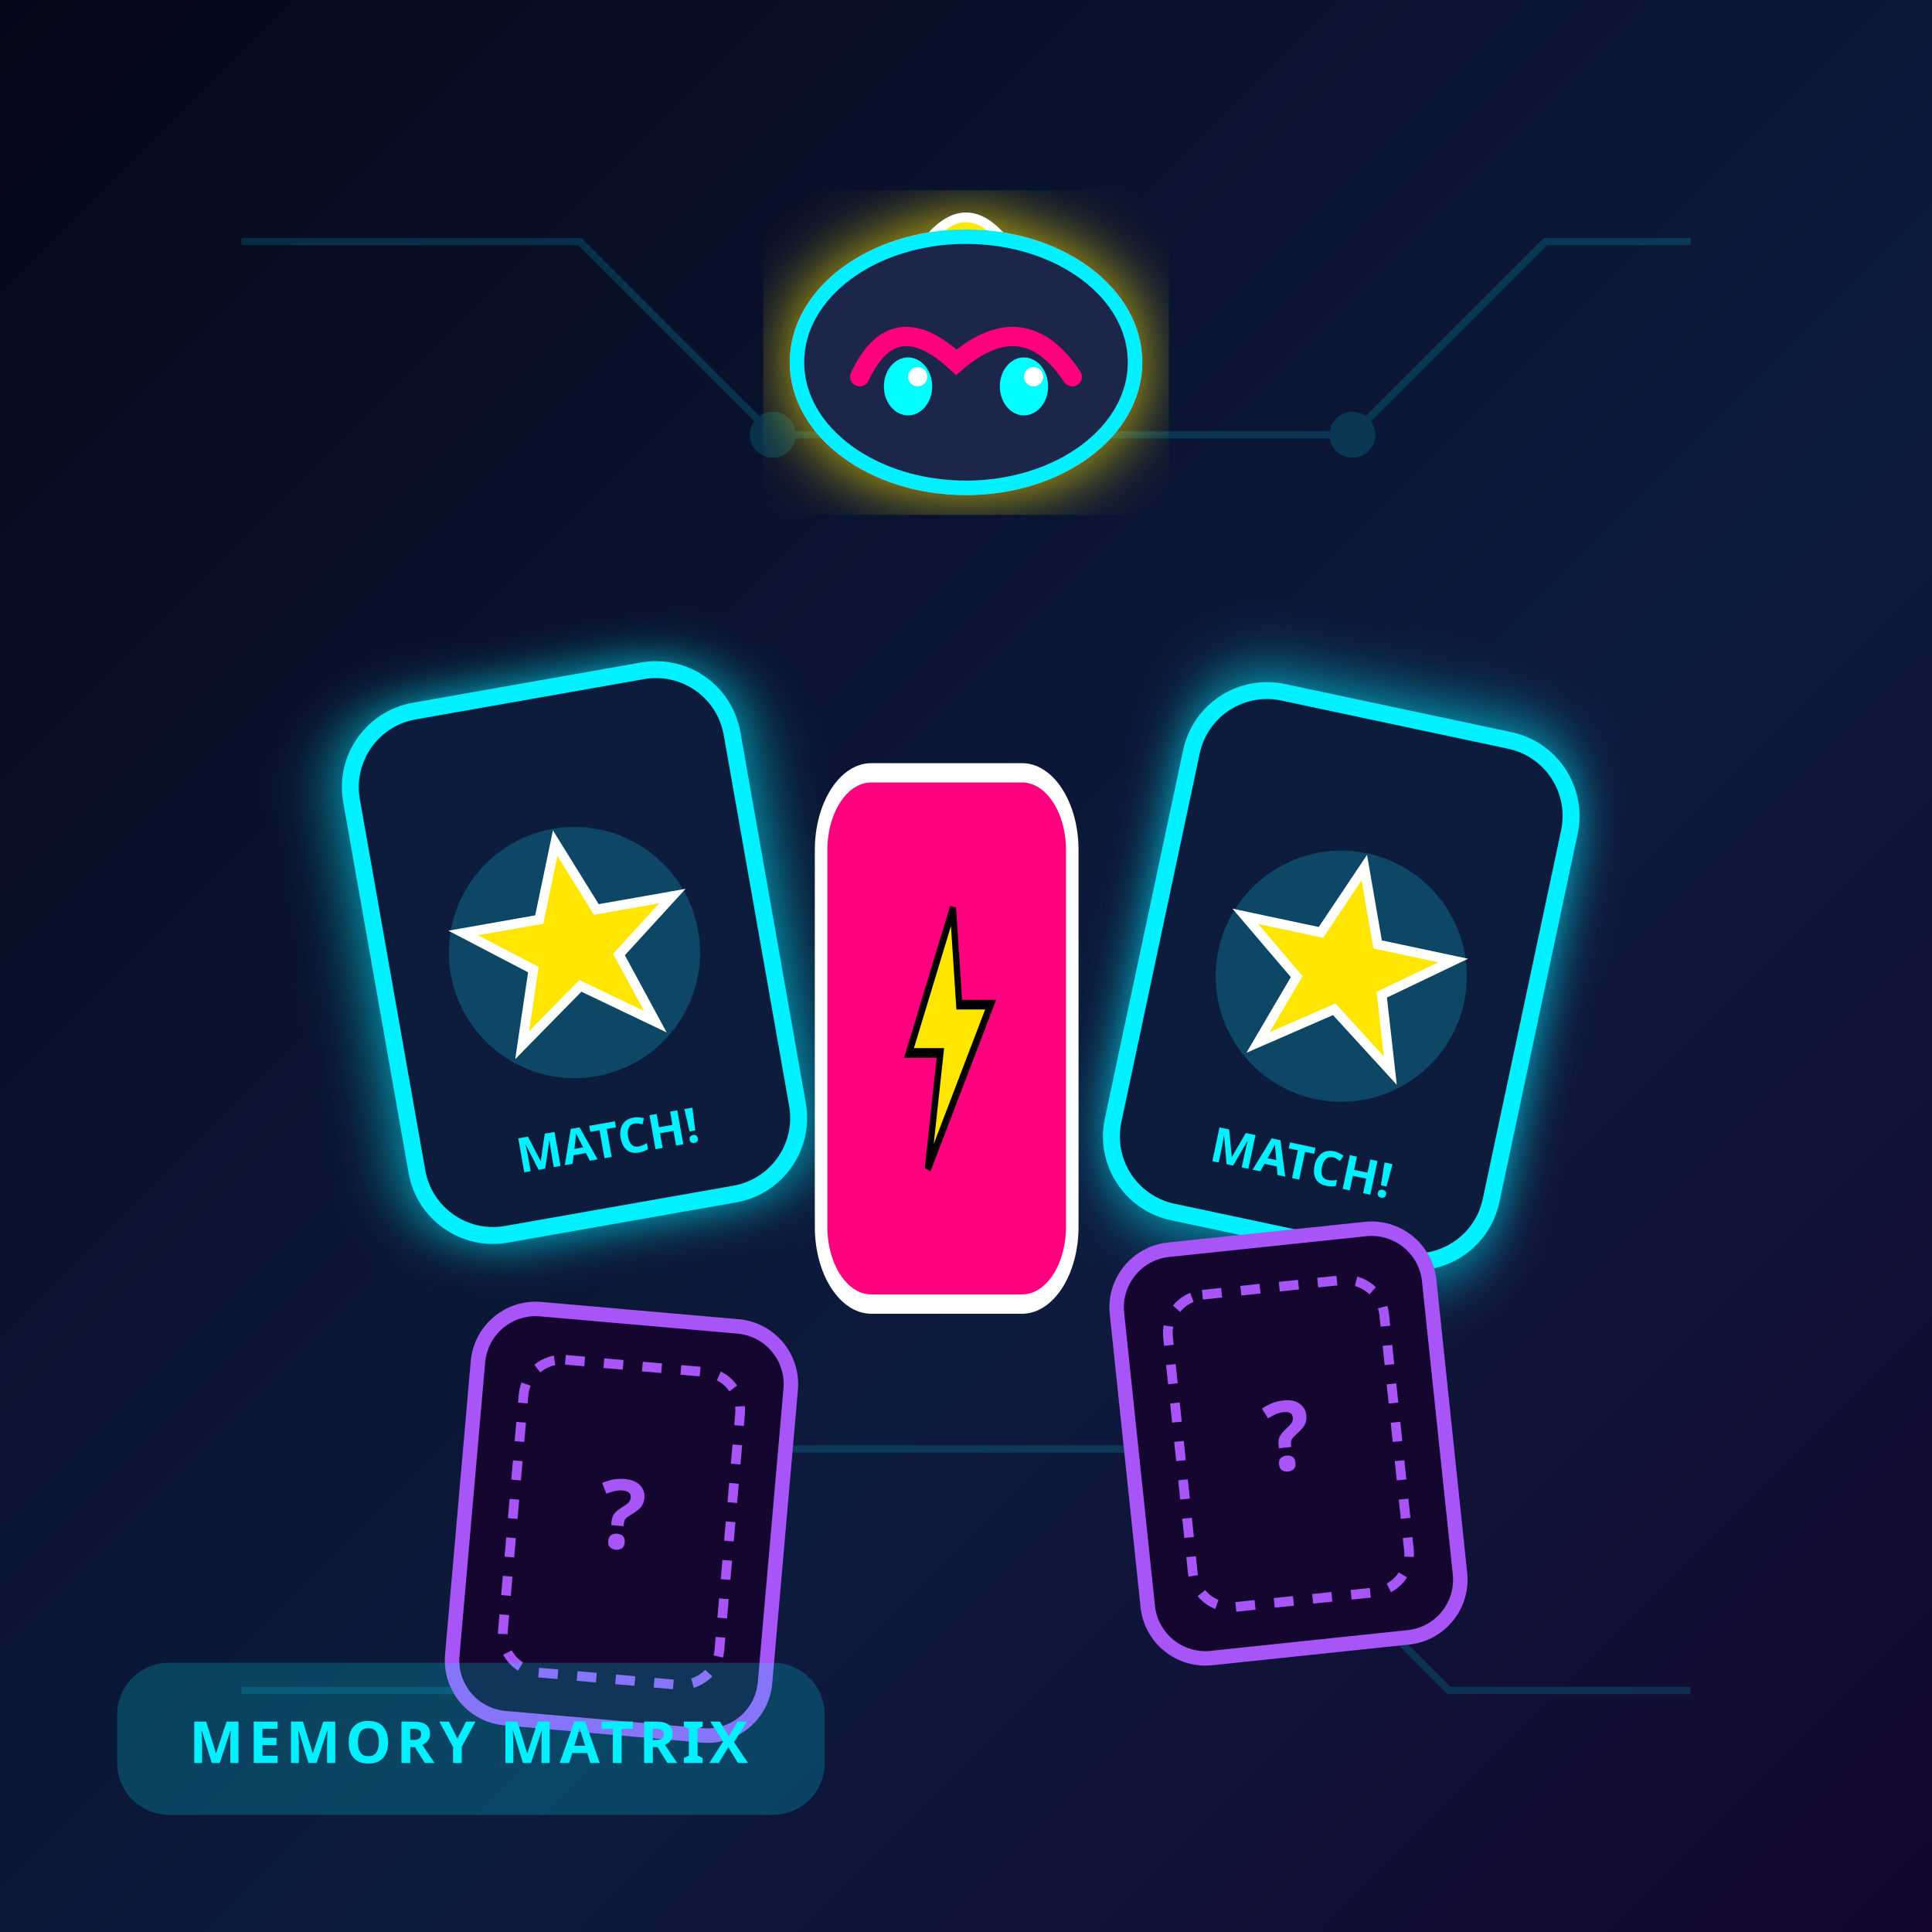
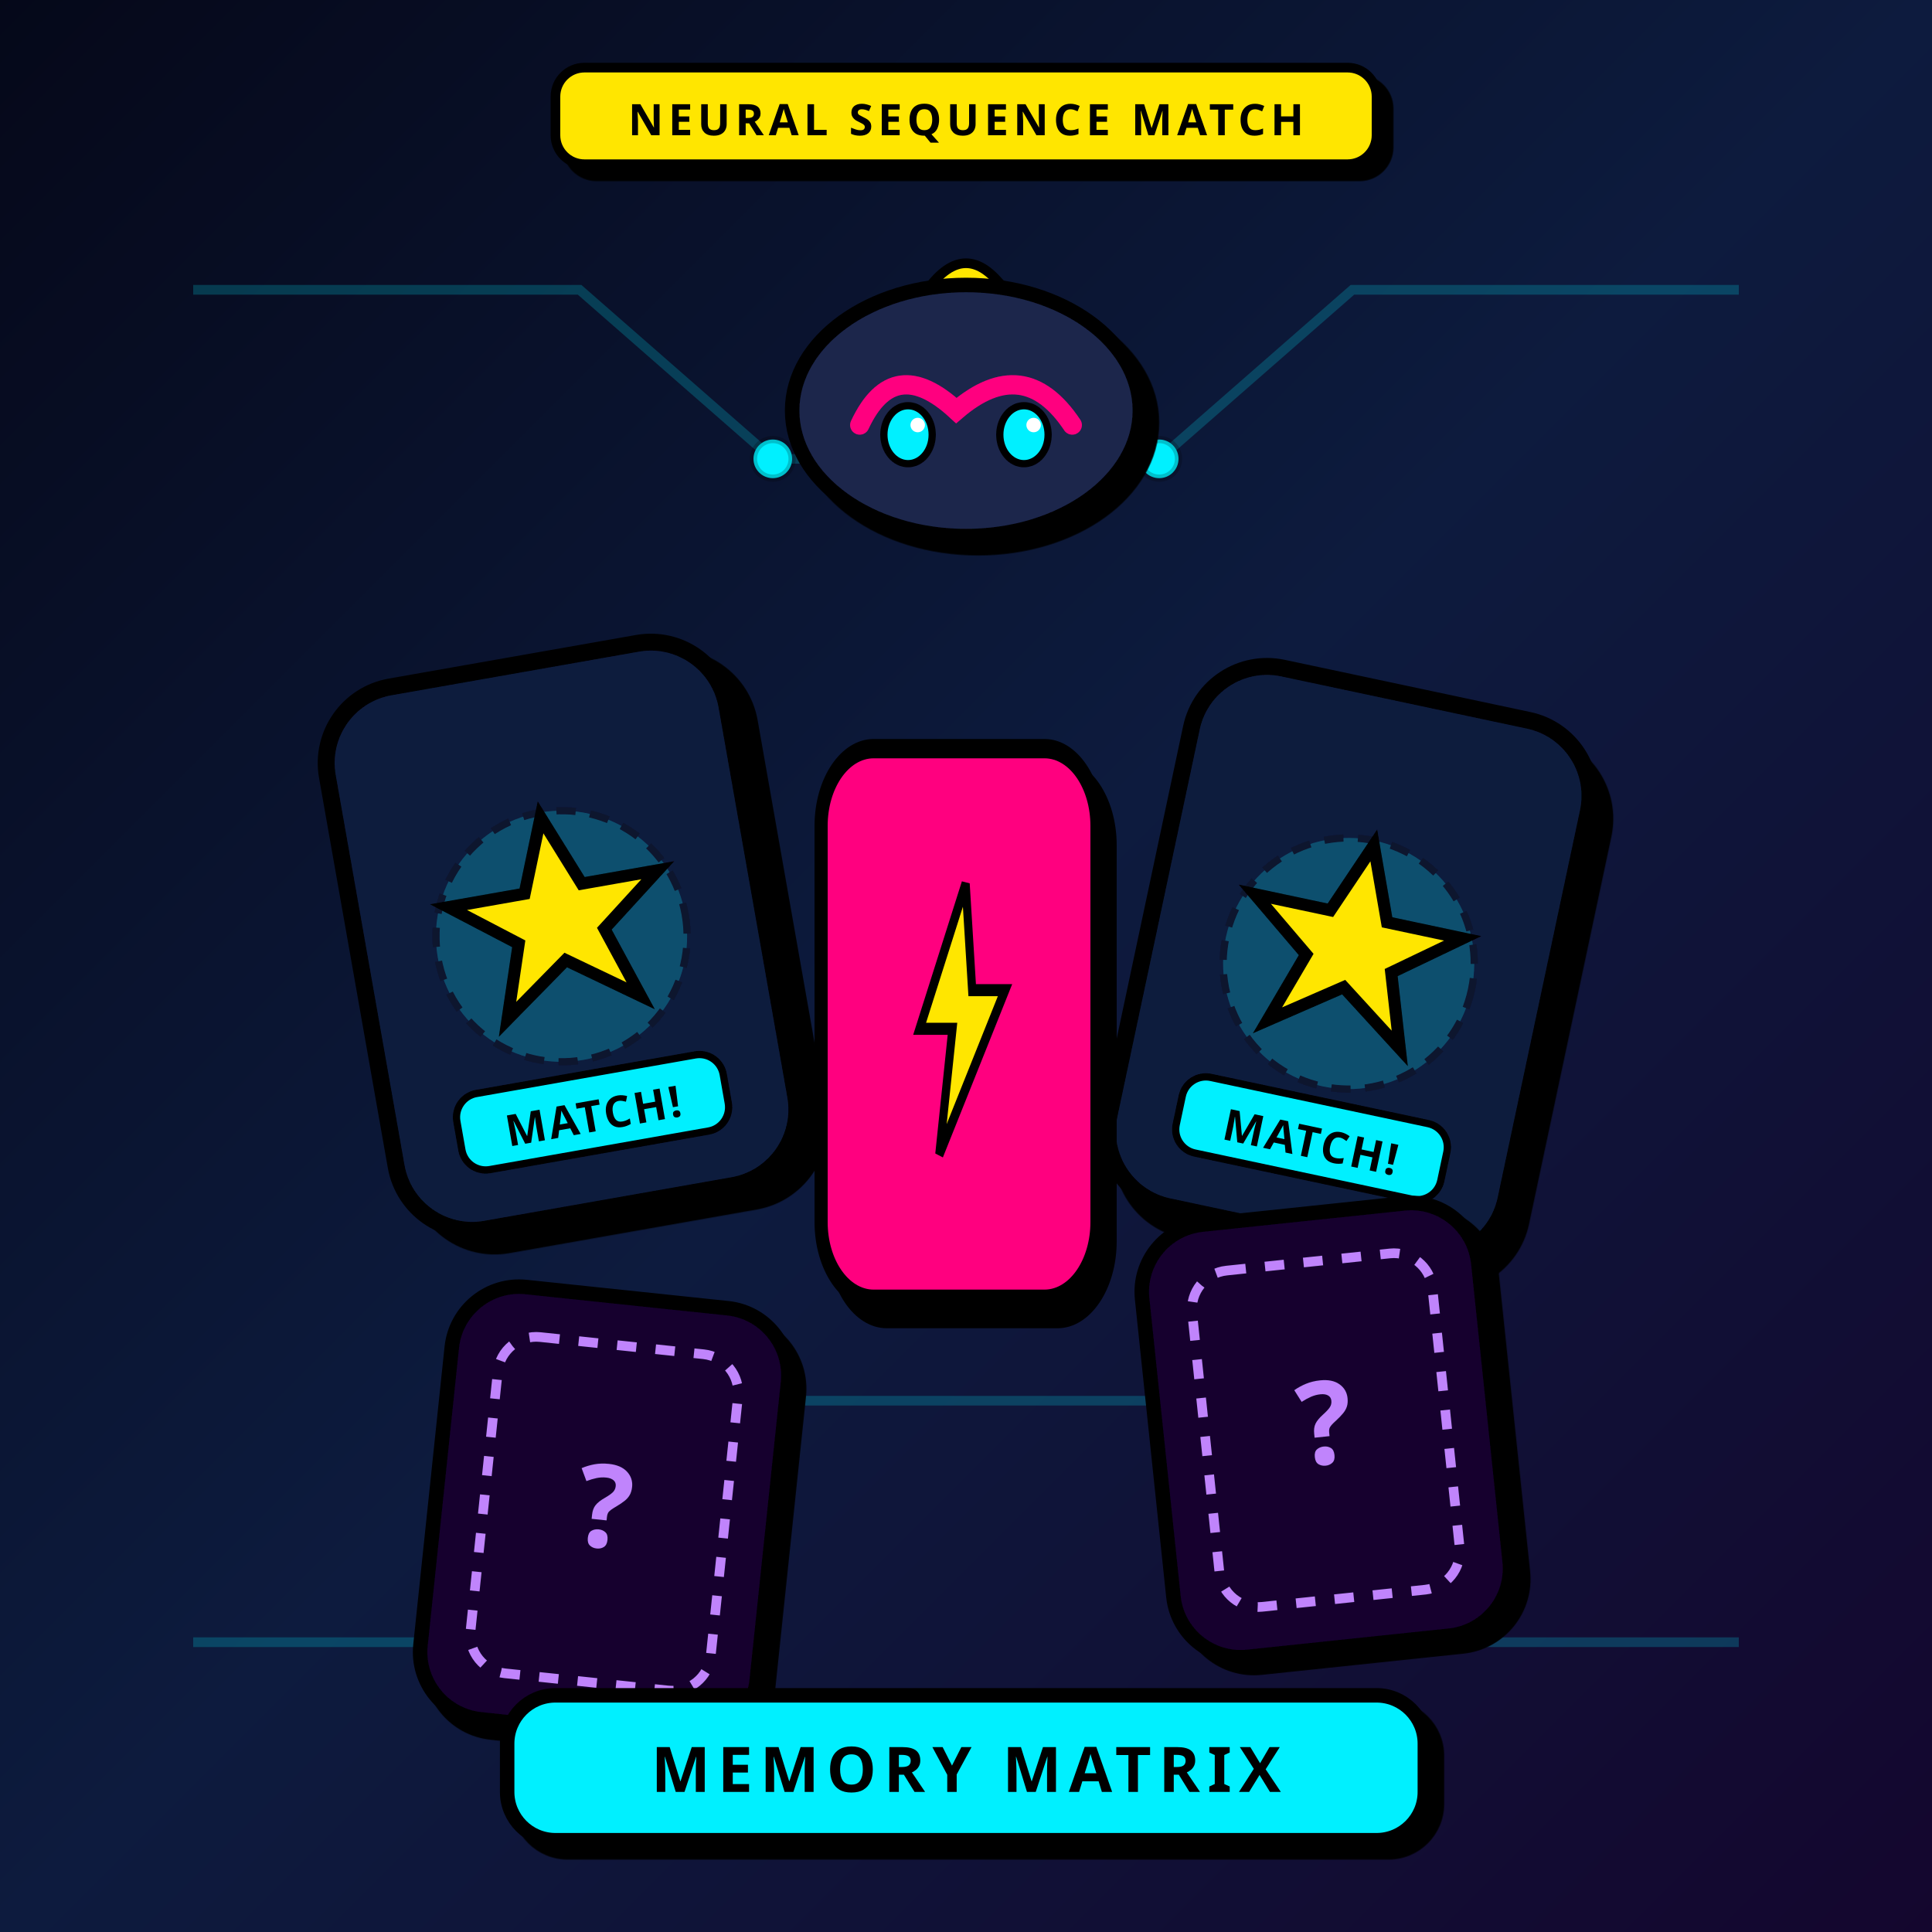
<svg xmlns="http://www.w3.org/2000/svg" viewBox="0 0 400 400" width="100%" height="100%">
  <defs>
-     <linearGradient id="memBg" x1="0%" y1="0%" x2="100%" y2="100%">
+     <linearGradient id="memBgDark" x1="0%" y1="0%" x2="100%" y2="100%">
      <stop offset="0%" stop-color="#050819" />
-       <stop offset="60%" stop-color="#0d1b3e" />
-       <stop offset="100%" stop-color="#14062e" />
+       <stop offset="50%" stop-color="#0D1B3E" />
+       <stop offset="100%" stop-color="#14062E" />
    </linearGradient>
-     <filter id="cardGlow">
-       <feDropShadow dx="0" dy="0" stdDeviation="6" flood-color="#00f0ff" flood-opacity="0.8" />
+     <linearGradient id="memBgLight" x1="0%" y1="0%" x2="100%" y2="100%">
+       <stop offset="0%" stop-color="#FFFDF0" />
+       <stop offset="50%" stop-color="#FFF8E7" />
+       <stop offset="100%" stop-color="#E0F2FE" />
+     </linearGradient>
+     <filter id="brutalShadow" x="-10%" y="-10%" width="130%" height="130%">
+       <feDropShadow dx="4" dy="4" stdDeviation="0" flood-color="#000000" flood-opacity="1" />
    </filter>
-     <filter id="goldGlow">
-       <feDropShadow dx="0" dy="0" stdDeviation="7" flood-color="#ffe600" flood-opacity="0.85" />
+     <filter id="brutalShadowSm" x="-10%" y="-10%" width="130%" height="130%">
+       <feDropShadow dx="2.5" dy="2.5" stdDeviation="0" flood-color="#000000" flood-opacity="1" />
    </filter>
  </defs>
-   <rect width="400" height="400" fill="url(#memBg)" />
-   <g stroke="#00f0ff" stroke-width="1.5" opacity="0.15">
-     <path d="M 50,50 L 120,50 L 160,90 L 280,90 L 320,50 L 350,50" fill="none" />
-     <path d="M 50,350 L 100,350 L 150,300 L 250,300 L 300,350 L 350,350" fill="none" />
-     <circle cx="160" cy="90" r="4" fill="#00f0ff" />
-     <circle cx="280" cy="90" r="4" fill="#00f0ff" />
+   <style>
+     .theme-bg { fill: url(#memBgDark); }
+     .theme-grid-line { stroke: #00F0FF; stroke-opacity: 0.2; }
+     .theme-card-bg { fill: #0D1B3E; stroke: #000000; }
+     .theme-card-back { fill: #14062E; stroke: #000000; }
+     .theme-brain-dome { fill: #1B254B; stroke: #000000; }
+     .theme-badge-rect { fill: #00F0FF; stroke: #000000; }
+     .theme-badge-text { fill: #000000; }
+     .theme-tag-rect { fill: #FFE600; stroke: #000000; }
+     .theme-tag-text { fill: #000000; }
+ 
+     @media (prefers-color-scheme: light) {
+       .theme-bg { fill: url(#memBgLight); }
+       .theme-grid-line { stroke: #000000; stroke-opacity: 0.1; }
+       .theme-card-bg { fill: #FFFFFF; stroke: #000000; }
+       .theme-card-back { fill: #F1F5F9; stroke: #000000; }
+       .theme-brain-dome { fill: #FFFFFF; stroke: #000000; }
+       .theme-badge-rect { fill: #00F0FF; stroke: #000000; }
+       .theme-badge-text { fill: #000000; }
+       .theme-tag-rect { fill: #FFE600; stroke: #000000; }
+       .theme-tag-text { fill: #000000; }
+     }
+   </style>
+   <rect width="400" height="400" class="theme-bg" />
+   <g class="theme-grid-line" stroke-width="2" fill="none">
+     <path d="M 40,60 L 120,60 L 160,95 L 240,95 L 280,60 L 360,60" />
+     <path d="M 40,340 L 100,340 L 150,290 L 250,290 L 300,340 L 360,340" />
+     <circle cx="160" cy="95" r="4" fill="#00F0FF" stroke="#000000" stroke-width="1.5" />
+     <circle cx="240" cy="95" r="4" fill="#00F0FF" stroke="#000000" stroke-width="1.5" />
+     <circle cx="150" cy="290" r="4" fill="#FFE600" stroke="#000000" stroke-width="1.5" />
+     <circle cx="250" cy="290" r="4" fill="#FFE600" stroke="#000000" stroke-width="1.5" />
  </g>
-   <g transform="translate(200, 75)" filter="url(#goldGlow)">
-     <path d="M -8,-25 Q 0,-35 8,-25 Q 12,-15 4,-12 L -4,-12 Q -12,-15 -8,-25" fill="#ffe600" stroke="#fff" stroke-width="2" />
-     <ellipse cx="0" cy="0" rx="35" ry="26" fill="#1b254b" stroke="#00f0ff" stroke-width="3" />
-     <path d="M -22,3 Q -15,-12 -2,0 Q 12,-12 22,3" stroke="#ff007f" stroke-width="4" fill="none" stroke-linecap="round" />
-     <ellipse cx="-12" cy="5" rx="5" ry="6" fill="#00ffff" />
-     <ellipse cx="12" cy="5" rx="5" ry="6" fill="#00ffff" />
-     <circle cx="-10" cy="3" r="2" fill="#ffffff" />
-     <circle cx="14" cy="3" r="2" fill="#ffffff" />
+   <g transform="translate(200, 85)" filter="url(#brutalShadowSm)">
+     <path d="M -8,-25 Q 0,-36 8,-25 Q 12,-15 4,-12 L -4,-12 Q -12,-15 -8,-25" fill="#FFE600" stroke="#000000" stroke-width="2" />
+     <line x1="-4" y1="-12" x2="4" y2="-12" stroke="#000000" stroke-width="2" />
+     <ellipse cx="0" cy="0" rx="36" ry="26" class="theme-brain-dome" stroke-width="3" />
+     <path d="M -22,3 Q -15,-12 -2,0 Q 12,-12 22,3" stroke="#FF007F" stroke-width="4" fill="none" stroke-linecap="round" />
+     <ellipse cx="-12" cy="5" rx="5" ry="6" fill="#00F0FF" stroke="#000000" stroke-width="1.5" />
+     <ellipse cx="12" cy="5" rx="5" ry="6" fill="#00F0FF" stroke="#000000" stroke-width="1.5" />
+     <circle cx="-10" cy="3" r="1.5" fill="#FFFFFF" />
+     <circle cx="14" cy="3" r="1.5" fill="#FFFFFF" />
  </g>
-   <g filter="url(#cardGlow)" transform="translate(70, 150) rotate(-10)">
-     <rect width="80" height="110" rx="16" fill="#0d1b3e" stroke="#00f0ff" stroke-width="3.5" />
-     <circle cx="40" cy="55" r="26" fill="#00f0ff" opacity="0.2" />
-     <polygon points="40,32 46,47 62,47 49,57 54,72 40,62 26,72 31,57 18,47 34,47" fill="#ffe600" stroke="#fff" stroke-width="2" />
-     <text x="40" y="98" font-family="'Arial Black', sans-serif" font-size="10" fill="#00f0ff" font-weight="900" text-anchor="middle">MATCH!</text>
+   <g filter="url(#brutalShadow)" transform="translate(65, 145) rotate(-10)">
+     <rect width="84" height="114" rx="16" class="theme-card-bg" stroke-width="3.5" />
+     <circle cx="42" cy="57" r="26" fill="#00F0FF" opacity="0.25" stroke="#000000" stroke-width="1.5" stroke-dasharray="4,3" />
+     <polygon points="42,32 48,47 64,47 51,57 56,72 42,62 28,72 33,57 20,47 36,47" fill="#FFE600" stroke="#000000" stroke-width="2.5" />
+     <rect x="14" y="86" width="56" height="16" rx="5" fill="#00F0FF" stroke="#000000" stroke-width="1.5" />
+     <text x="42" y="98" font-family="'Impact', 'Arial Black', sans-serif" font-size="9" fill="#000000" font-weight="900" text-anchor="middle" letter-spacing="0.5">MATCH!</text>
  </g>
-   <g filter="url(#cardGlow)" transform="translate(250, 140) rotate(12)">
-     <rect width="80" height="110" rx="16" fill="#0d1b3e" stroke="#00f0ff" stroke-width="3.5" />
-     <circle cx="40" cy="55" r="26" fill="#00f0ff" opacity="0.2" />
-     <polygon points="40,32 46,47 62,47 49,57 54,72 40,62 26,72 31,57 18,47 34,47" fill="#ffe600" stroke="#fff" stroke-width="2" />
-     <text x="40" y="98" font-family="'Arial Black', sans-serif" font-size="10" fill="#00f0ff" font-weight="900" text-anchor="middle">MATCH!</text>
+   <g filter="url(#brutalShadow)" transform="translate(250, 135) rotate(12)">
+     <rect width="84" height="114" rx="16" class="theme-card-bg" stroke-width="3.5" />
+     <circle cx="42" cy="57" r="26" fill="#00F0FF" opacity="0.25" stroke="#000000" stroke-width="1.5" stroke-dasharray="4,3" />
+     <polygon points="42,32 48,47 64,47 51,57 56,72 42,62 28,72 33,57 20,47 36,47" fill="#FFE600" stroke="#000000" stroke-width="2.5" />
+     <rect x="14" y="86" width="56" height="16" rx="5" fill="#00F0FF" stroke="#000000" stroke-width="1.5" />
+     <text x="42" y="98" font-family="'Impact', 'Arial Black', sans-serif" font-size="9" fill="#000000" font-weight="900" text-anchor="middle" letter-spacing="0.5">MATCH!</text>
  </g>
-   <g transform="translate(170, 160) scale(0.65, 1)">
-     <rect width="80" height="110" rx="16" fill="#ff007f" stroke="#ffffff" stroke-width="4" />
-     <polygon points="42,28 28,58 38,58 34,82 54,48 44,48" fill="#ffe600" stroke="#000" stroke-width="2" />
+   <g filter="url(#brutalShadow)" transform="translate(170, 155) scale(0.68, 1)">
+     <rect width="84" height="114" rx="16" fill="#FF007F" stroke="#000000" stroke-width="4" />
+     <polygon points="44,28 30,58 40,58 36,84 56,50 46,50" fill="#FFE600" stroke="#000000" stroke-width="2.5" />
  </g>
-   <g transform="translate(100, 270) rotate(5)">
-     <rect width="65" height="85" rx="12" fill="#14062e" stroke="#a855f7" stroke-width="3" />
-     <rect x="10" y="10" width="45" height="65" rx="8" fill="none" stroke="#a855f7" stroke-dasharray="4,4" stroke-width="2" />
-     <text x="32.5" y="48" font-family="'Arial Black', sans-serif" font-size="20" fill="#a855f7" font-weight="900" text-anchor="middle">?</text>
+   <g filter="url(#brutalShadowSm)" transform="translate(95, 265) rotate(6)">
+     <rect width="70" height="90" rx="14" class="theme-card-back" stroke-width="3" />
+     <rect x="10" y="10" width="50" height="70" rx="8" fill="none" stroke="#C084FC" stroke-dasharray="4,4" stroke-width="2" />
+     <text x="35" y="52" font-family="'Impact', 'Arial Black', sans-serif" font-size="24" fill="#C084FC" font-weight="900" text-anchor="middle">?</text>
  </g>
-   <g transform="translate(230, 260) rotate(-6)">
-     <rect width="65" height="85" rx="12" fill="#14062e" stroke="#a855f7" stroke-width="3" />
-     <rect x="10" y="10" width="45" height="65" rx="8" fill="none" stroke="#a855f7" stroke-dasharray="4,4" stroke-width="2" />
-     <text x="32.5" y="48" font-family="'Arial Black', sans-serif" font-size="20" fill="#a855f7" font-weight="900" text-anchor="middle">?</text>
+   <g filter="url(#brutalShadowSm)" transform="translate(235, 255) rotate(-6)">
+     <rect width="70" height="90" rx="14" class="theme-card-back" stroke-width="3" />
+     <rect x="10" y="10" width="50" height="70" rx="8" fill="none" stroke="#C084FC" stroke-dasharray="4,4" stroke-width="2" />
+     <text x="35" y="52" font-family="'Impact', 'Arial Black', sans-serif" font-size="24" fill="#C084FC" font-weight="900" text-anchor="middle">?</text>
  </g>
-   <rect x="25" y="345" width="145" height="30" rx="10" fill="#00f0ff" opacity="0.2" stroke="#00f0ff" stroke-width="1.5" />
-   <text x="97" y="365" fill="#00f0ff" font-family="'Arial Black', sans-serif" font-size="12" font-weight="900" text-anchor="middle" letter-spacing="1">MEMORY MATRIX</text>
+   <g transform="translate(200, 24)" filter="url(#brutalShadowSm)">
+     <rect x="-85" y="-10" width="170" height="20" rx="6" class="theme-tag-rect" stroke-width="2" />
+     <text x="0" y="4" class="theme-tag-text" font-family="'Impact', 'Arial Black', sans-serif" font-size="9" font-weight="900" text-anchor="middle" letter-spacing="1">NEURAL SEQUENCE MATCH</text>
+   </g>
+   <g transform="translate(200, 366)" filter="url(#brutalShadowSm)">
+     <rect x="-95" y="-15" width="190" height="30" rx="10" class="theme-badge-rect" stroke-width="3" />
+     <text x="0" y="5" class="theme-badge-text" font-family="'Impact', 'Arial Black', sans-serif" font-size="13" font-weight="900" text-anchor="middle" letter-spacing="1.5">MEMORY MATRIX</text>
+   </g>
</svg>
